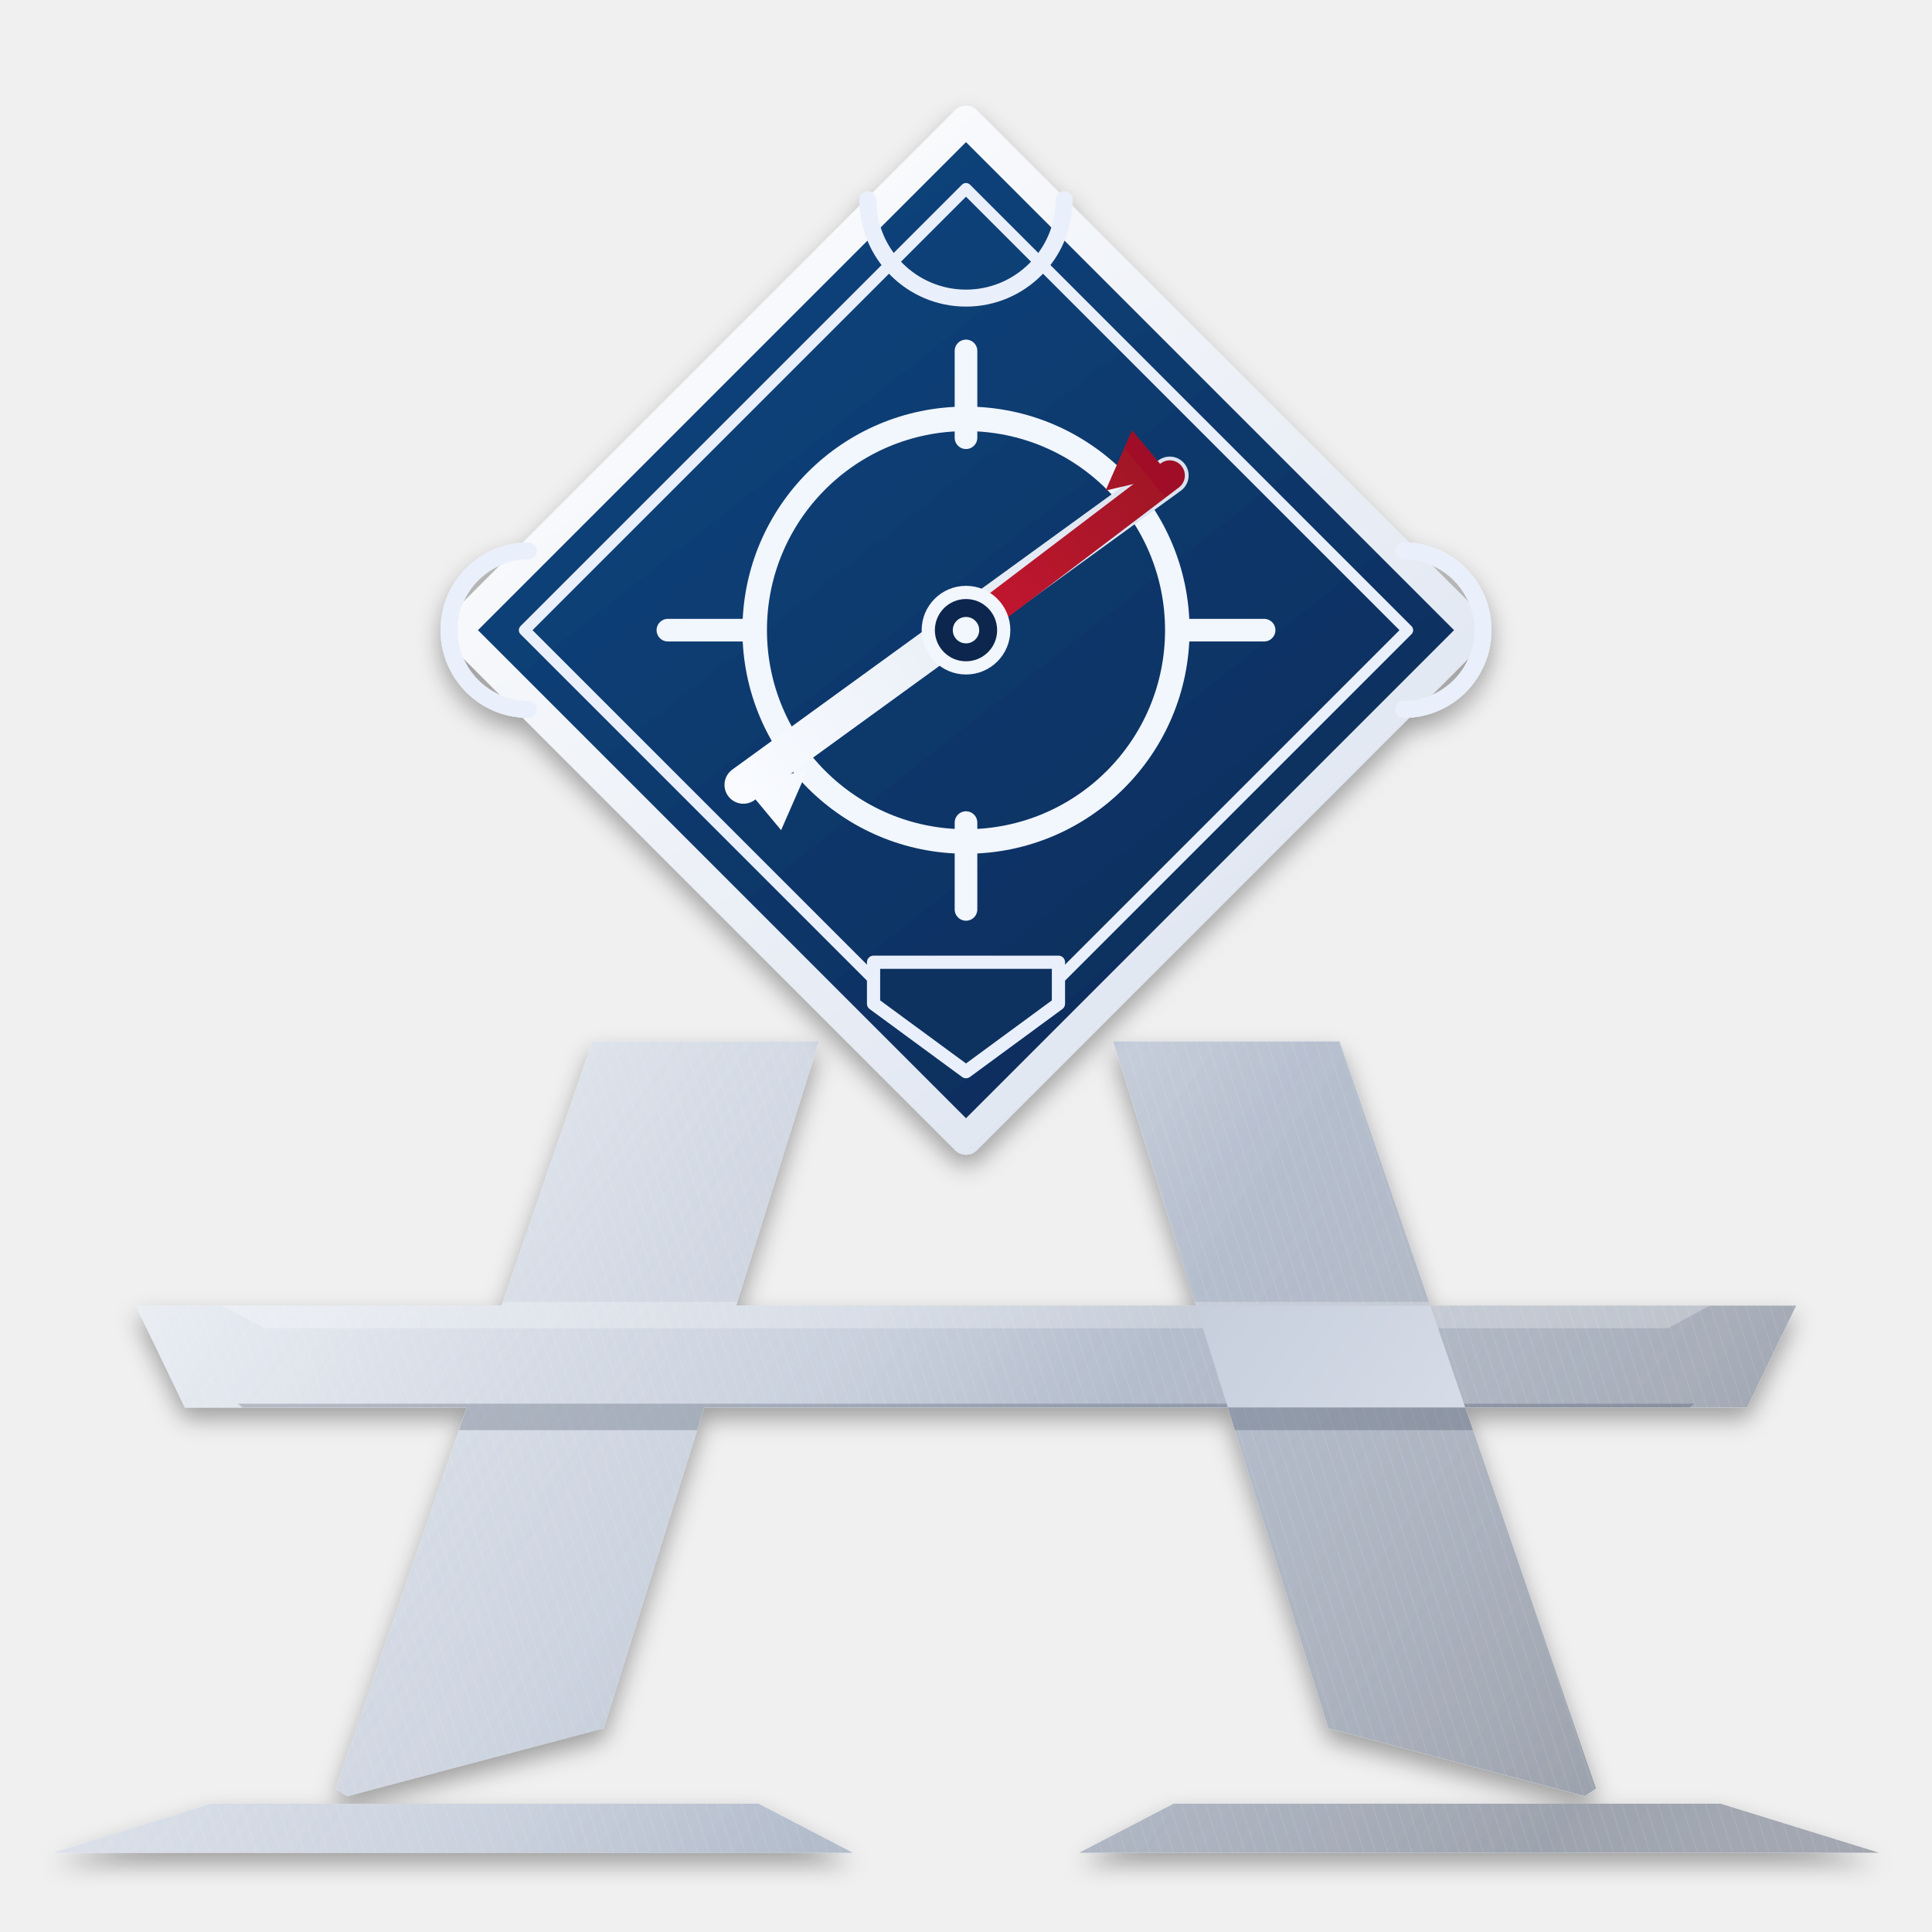
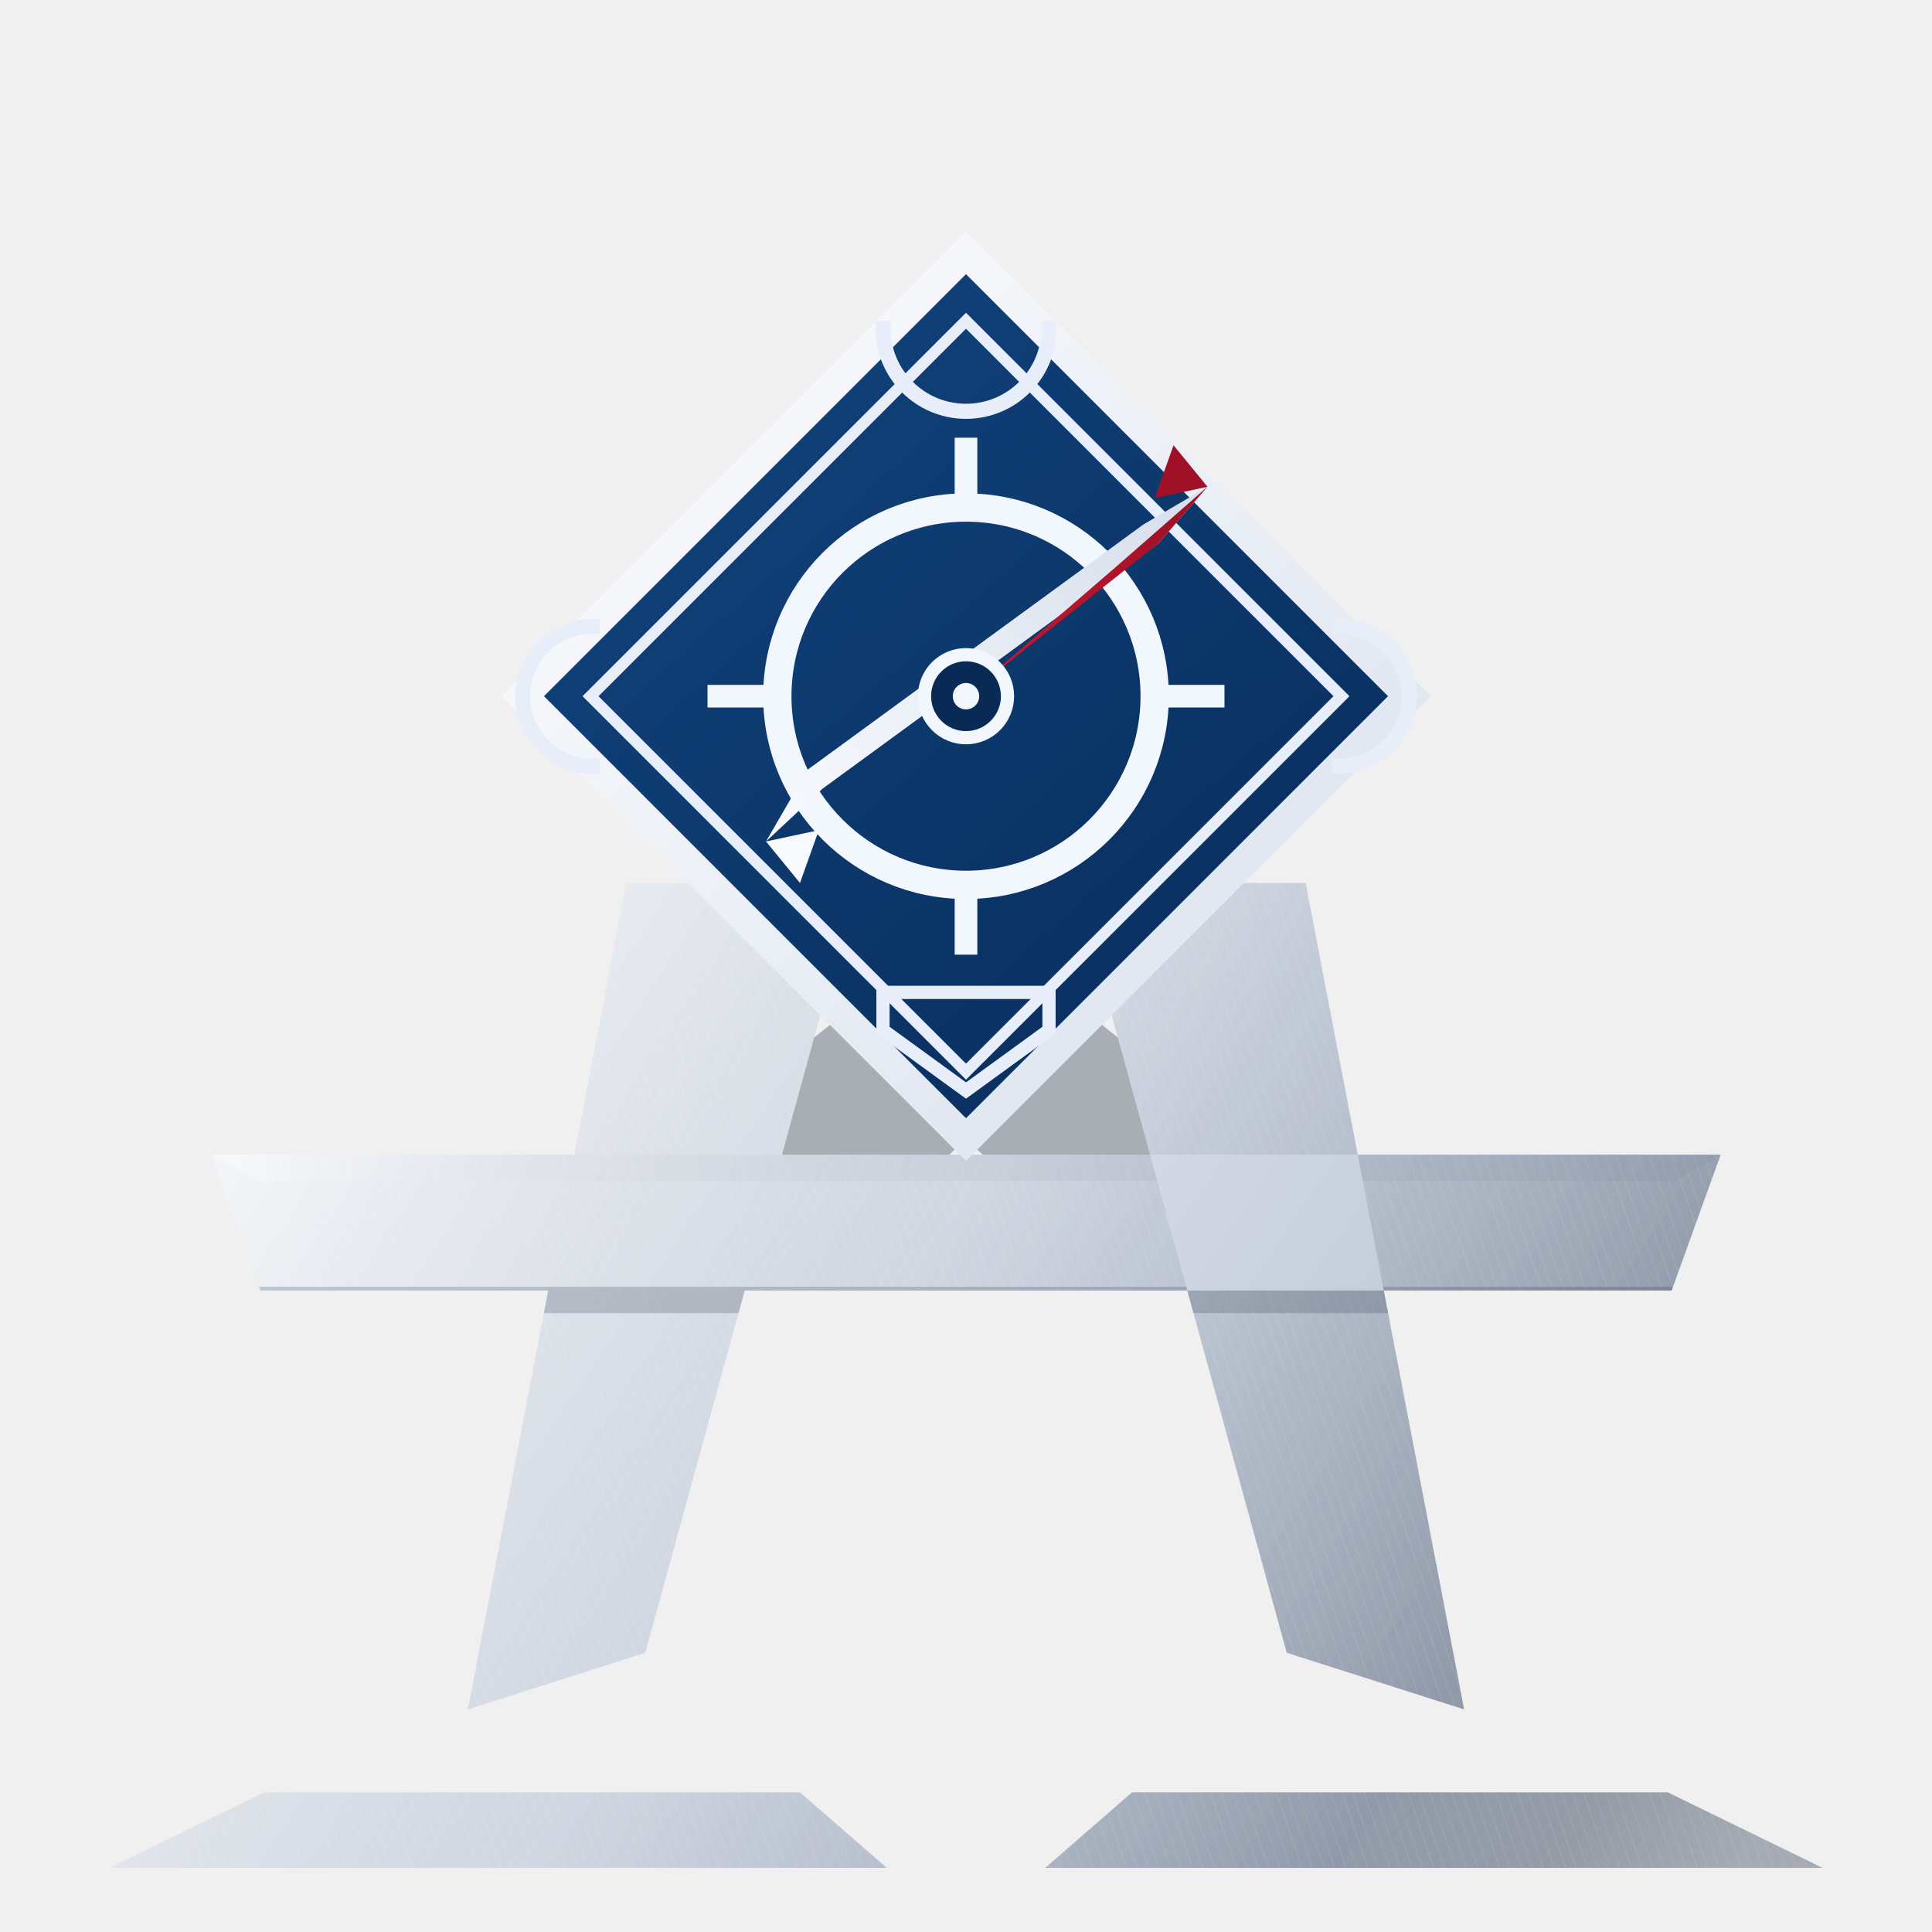
- <svg xmlns="http://www.w3.org/2000/svg" width="1024" height="1024" viewBox="0 0 1024 1024" role="img" aria-labelledby="title desc">
+ <svg xmlns="http://www.w3.org/2000/svg" width="1024" height="1024" viewBox="0 0 1024 1024" role="img" aria-labelledby="title desc" shape-rendering="geometricPrecision">
  <defs>
-     <linearGradient id="metalBase" x1="96" y1="346" x2="932" y2="934" gradientUnits="userSpaceOnUse">
-       <stop offset="0" stop-color="#fafdff" />
-       <stop offset="0.26" stop-color="#e9edf4" />
-       <stop offset="0.62" stop-color="#c6cedc" />
-       <stop offset="1" stop-color="#eef2f9" />
+     <linearGradient id="metalBase" x1="92" y1="420" x2="928" y2="980" gradientUnits="userSpaceOnUse">
+       <stop offset="0" stop-color="#fbfdff" />
+       <stop offset="0.26" stop-color="#eceff5" />
+       <stop offset="0.56" stop-color="#d0d7e3" />
+       <stop offset="0.82" stop-color="#b8c2d1" />
+       <stop offset="1" stop-color="#eef2f8" />
    </linearGradient>
-     <linearGradient id="metalDepth" x1="156" y1="374" x2="870" y2="904" gradientUnits="userSpaceOnUse">
-       <stop offset="0" stop-color="#ffffff" stop-opacity="0.38" />
-       <stop offset="0.48" stop-color="#8f9cb1" stop-opacity="0.12" />
-       <stop offset="1" stop-color="#0f1725" stop-opacity="0.34" />
+     <linearGradient id="metalDepth" x1="148" y1="482" x2="854" y2="944" gradientUnits="userSpaceOnUse">
+       <stop offset="0" stop-color="#ffffff" stop-opacity="0.42" />
+       <stop offset="0.46" stop-color="#92a0b4" stop-opacity="0.12" />
+       <stop offset="1" stop-color="#0f1827" stop-opacity="0.33" />
    </linearGradient>
-     <pattern id="brush" width="12" height="12" patternUnits="userSpaceOnUse" patternTransform="rotate(-18)">
-       <line x1="0" y1="0" x2="0" y2="12" stroke="#ffffff" stroke-opacity="0.1" stroke-width="1" />
-       <line x1="6" y1="0" x2="6" y2="12" stroke="#ffffff" stroke-opacity="0.06" stroke-width="1" />
+     <linearGradient id="metalEdge" x1="120" y1="588" x2="902" y2="680" gradientUnits="userSpaceOnUse">
+       <stop offset="0" stop-color="#ffffff" stop-opacity="0.35" />
+       <stop offset="1" stop-color="#5e6b80" stop-opacity="0.08" />
+     </linearGradient>
+     <pattern id="brush" width="11" height="11" patternUnits="userSpaceOnUse" patternTransform="rotate(-19)">
+       <line x1="0" y1="0" x2="0" y2="11" stroke="#ffffff" stroke-opacity="0.1" stroke-width="1" />
+       <line x1="5.5" y1="0" x2="5.5" y2="11" stroke="#ffffff" stroke-opacity="0.06" stroke-width="1" />
    </pattern>
-     <linearGradient id="diamondBlue" x1="358" y1="92" x2="722" y2="554" gradientUnits="userSpaceOnUse">
-       <stop offset="0" stop-color="#12467f" />
+     <linearGradient id="diamondBlue" x1="316" y1="148" x2="722" y2="606" gradientUnits="userSpaceOnUse">
+       <stop offset="0" stop-color="#12457f" />
      <stop offset="1" stop-color="#072a58" />
    </linearGradient>
-     <linearGradient id="whiteBevel" x1="300" y1="80" x2="764" y2="620" gradientUnits="userSpaceOnUse">
+     <linearGradient id="frameMetal" x1="260" y1="126" x2="772" y2="648" gradientUnits="userSpaceOnUse">
      <stop offset="0" stop-color="#ffffff" />
-       <stop offset="1" stop-color="#d8e0ee" />
+       <stop offset="1" stop-color="#d6deec" />
    </linearGradient>
-     <linearGradient id="needleWhite" x1="390" y1="420" x2="620" y2="252" gradientUnits="userSpaceOnUse">
+     <linearGradient id="needleWhite" x1="406" y1="460" x2="640" y2="286" gradientUnits="userSpaceOnUse">
      <stop offset="0" stop-color="#f9fbff" />
-       <stop offset="1" stop-color="#dbe3ef" />
+       <stop offset="1" stop-color="#d8e0ec" />
    </linearGradient>
-     <linearGradient id="needleRed" x1="506" y1="347" x2="620" y2="252" gradientUnits="userSpaceOnUse">
-       <stop offset="0" stop-color="#ca1932" />
+     <linearGradient id="needleRed" x1="520" y1="385" x2="640" y2="286" gradientUnits="userSpaceOnUse">
+       <stop offset="0" stop-color="#cb1933" />
      <stop offset="1" stop-color="#9f1126" />
    </linearGradient>
-     <filter id="softShadow" x="-20%" y="-20%" width="140%" height="140%">
-       <feDropShadow dx="0" dy="6" stdDeviation="6" flood-color="#000000" flood-opacity="0.34" />
-     </filter>
    <clipPath id="aClip">
-       <path d="M178 948 L314 552 L434 552 L320 916 L184 952 Z" />
-       <path d="M846 948 L710 552 L590 552 L704 916 L840 952 Z" />
-       <path d="M72 692 L952 692 L926 746 L98 746 Z" />
-       <path d="M28 982 L452 982 L402 956 L112 956 Z" />
-       <path d="M996 982 L572 982 L622 956 L912 956 Z" />
+       <path d="M248 906 L332 468 L454 468 L342 876 Z" />
+       <path d="M776 906 L692 468 L570 468 L682 876 Z" />
+       <path d="M112 612 L912 612 L886 684 L138 684 Z" />
+       <path d="M58 990 L470 990 L424 950 L140 950 Z" />
+       <path d="M966 990 L554 990 L600 950 L884 950 Z" />
    </clipPath>
  </defs>
-   <g filter="url(#softShadow)">
-     <path d="M178 948 L314 552 L434 552 L320 916 L184 952 Z" fill="url(#metalBase)" />
-     <path d="M846 948 L710 552 L590 552 L704 916 L840 952 Z" fill="url(#metalBase)" />
-     <path d="M72 692 L952 692 L926 746 L98 746 Z" fill="url(#metalBase)" />
-     <path d="M28 982 L452 982 L402 956 L112 956 Z" fill="url(#metalBase)" />
-     <path d="M996 982 L572 982 L622 956 L912 956 Z" fill="url(#metalBase)" />
+   <g opacity="0.32">
+     <path d="M358 608 L444 540 L512 604 L434 674 Z" fill="#101c33" />
+     <path d="M666 608 L580 540 L512 604 L590 674 Z" fill="#101c33" />
  </g>
-   <g clip-path="url(#aClip)">
-     <rect x="0" y="500" width="1024" height="524" fill="url(#metalDepth)" />
-     <rect x="0" y="500" width="1024" height="524" fill="url(#brush)" opacity="0.95" />
-     <path d="M114 690 L910 690 L884 704 L140 704 Z" fill="#ffffff" opacity="0.26" />
-     <path d="M126 744 L898 744 L880 758 L144 758 Z" fill="#263245" opacity="0.24" />
+   <g id="base-A">
+     <path d="M248 906 L332 468 L454 468 L342 876 Z" fill="url(#metalBase)" />
+     <path d="M776 906 L692 468 L570 468 L682 876 Z" fill="url(#metalBase)" />
+     <path d="M112 612 L912 612 L886 684 L138 684 Z" fill="url(#metalBase)" />
+     <path d="M58 990 L470 990 L424 950 L140 950 Z" fill="url(#metalBase)" />
+     <path d="M966 990 L554 990 L600 950 L884 950 Z" fill="url(#metalBase)" />
+     <g clip-path="url(#aClip)">
+       <rect x="0" y="452" width="1024" height="560" fill="url(#metalDepth)" />
+       <rect x="0" y="452" width="1024" height="560" fill="url(#brush)" opacity="0.94" />
+       <path d="M112 612 L912 612 L888 626 L136 626 Z" fill="url(#metalEdge)" />
+       <path d="M130 682 L894 682 L874 696 L150 696 Z" fill="#253246" opacity="0.22" />
+     </g>
  </g>
-   <g filter="url(#softShadow)">
-     <path d="M512 64 L782 334 L512 604 L242 334 Z" fill="url(#diamondBlue)" stroke="url(#whiteBevel)" stroke-width="16" stroke-linejoin="round" />
-     <path d="M512 100 L746 334 L512 568 L278 334 Z" fill="none" stroke="#eaf0fb" stroke-width="6" stroke-linejoin="round" />
-     <path d="M460 106 A52 52 0 0 0 564 106" fill="none" stroke="#eaf0fb" stroke-width="9" stroke-linecap="round" />
-     <path d="M280 292 A42 42 0 0 0 280 376" fill="none" stroke="#eaf0fb" stroke-width="9" stroke-linecap="round" />
-     <path d="M744 292 A42 42 0 0 1 744 376" fill="none" stroke="#eaf0fb" stroke-width="9" stroke-linecap="round" />
-     <path d="M463 510 L561 510 L561 532 L512 568 L463 532 Z" fill="#0e305f" stroke="#eaf0fb" stroke-width="7" stroke-linejoin="round" />
-     <circle cx="512" cy="334" r="112" fill="none" stroke="#f2f6fd" stroke-width="13" />
-     <line x1="512" y1="186" x2="512" y2="232" stroke="#f2f6fd" stroke-width="12" stroke-linecap="round" />
-     <line x1="512" y1="436" x2="512" y2="482" stroke="#f2f6fd" stroke-width="12" stroke-linecap="round" />
-     <line x1="354" y1="334" x2="400" y2="334" stroke="#f2f6fd" stroke-width="12" stroke-linecap="round" />
-     <line x1="624" y1="334" x2="670" y2="334" stroke="#f2f6fd" stroke-width="12" stroke-linecap="round" />
-     <line x1="394" y1="416" x2="620" y2="252" stroke="url(#needleWhite)" stroke-width="20" stroke-linecap="round" />
-     <line x1="512" y1="334" x2="620" y2="252" stroke="url(#needleRed)" stroke-width="16" stroke-linecap="round" />
-     <path d="M620 252 L586 260 L600 228 Z" fill="url(#needleRed)" />
-     <path d="M394 416 L428 408 L414 440 Z" fill="url(#needleWhite)" />
-     <circle cx="512" cy="334" r="20" fill="#07264d" stroke="#f2f6fd" stroke-width="7" />
-     <circle cx="512" cy="334" r="7" fill="#f2f6fd" />
+   <g id="diamond-frame">
+     <path d="M512 134 L747 369 L512 604 L277 369 Z" fill="url(#diamondBlue)" stroke="url(#frameMetal)" stroke-width="16" stroke-linejoin="miter" />
+     <path d="M512 170 L711 369 L512 568 L313 369 Z" fill="none" stroke="#e8eef9" stroke-width="6" stroke-linejoin="miter" />
+     <path d="M468 174 A44 44 0 0 0 556 174" fill="none" stroke="#e8eef9" stroke-width="8" stroke-linecap="square" />
+     <path d="M314 332 A36 36 0 0 0 314 406" fill="none" stroke="#e8eef9" stroke-width="8" stroke-linecap="square" />
+     <path d="M710 332 A36 36 0 0 1 710 406" fill="none" stroke="#e8eef9" stroke-width="8" stroke-linecap="square" />
+     <path d="M468 526 L556 526 L556 546 L512 578 L468 546 Z" fill="none" stroke="#e8eef9" stroke-width="7" stroke-linejoin="miter" />
+   </g>
+   <g id="compass-ring">
+     <circle cx="512" cy="369" r="100" fill="none" stroke="#f2f6fd" stroke-width="15" />
+   </g>
+   <g id="crosshair-marks" stroke="#f2f6fd" stroke-width="12" stroke-linecap="square">
+     <line x1="512" y1="238" x2="512" y2="270" />
+     <line x1="512" y1="468" x2="512" y2="500" />
+     <line x1="381" y1="369" x2="413" y2="369" />
+     <line x1="611" y1="369" x2="643" y2="369" />
+   </g>
+   <g id="compass-needle">
+     <path d="M406 446 L436 418 L614 288 L640 258 L606 278 L428 408 Z" fill="url(#needleWhite)" />
+     <path d="M512 369 L614 288 L640 258 L592 300 Z" fill="url(#needleRed)" />
+     <path d="M640 258 L612 264 L622 236 Z" fill="url(#needleRed)" />
+     <path d="M406 446 L434 440 L424 468 Z" fill="url(#needleWhite)" />
+     <circle cx="512" cy="369" r="22" fill="#092a55" stroke="#f2f6fd" stroke-width="7" />
+     <circle cx="512" cy="369" r="7" fill="#f2f6fd" />
  </g>
</svg>
